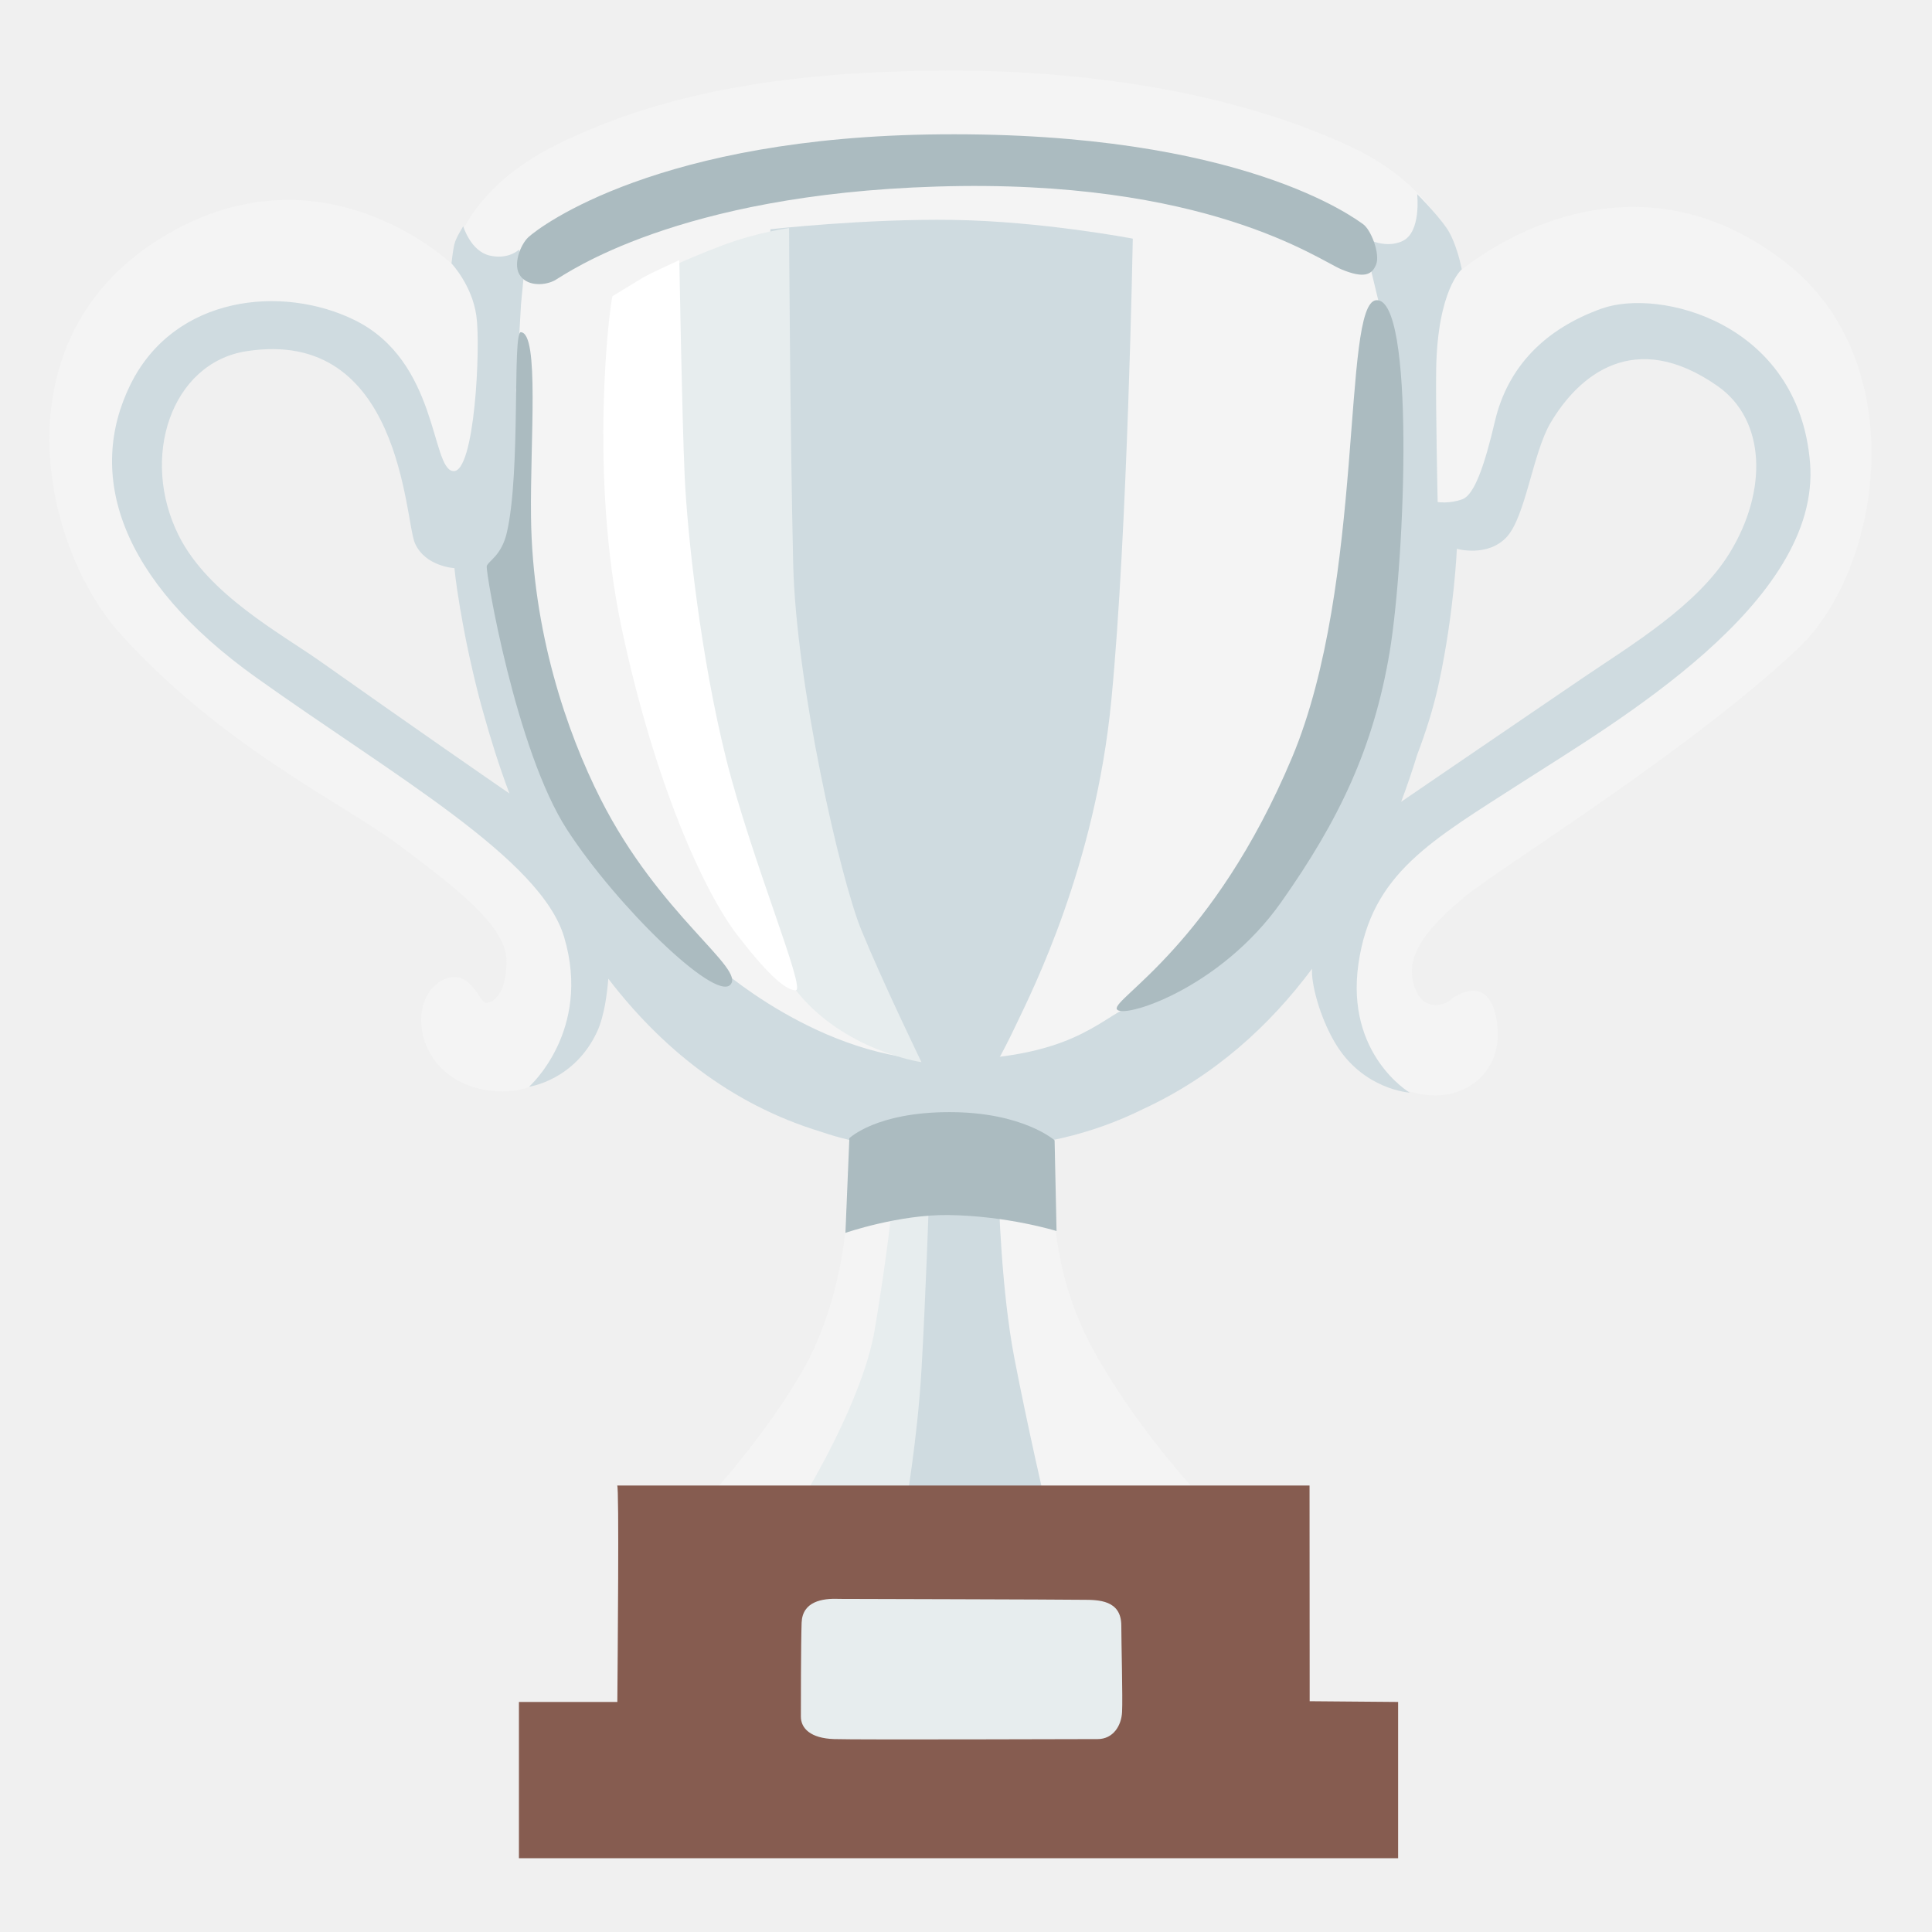
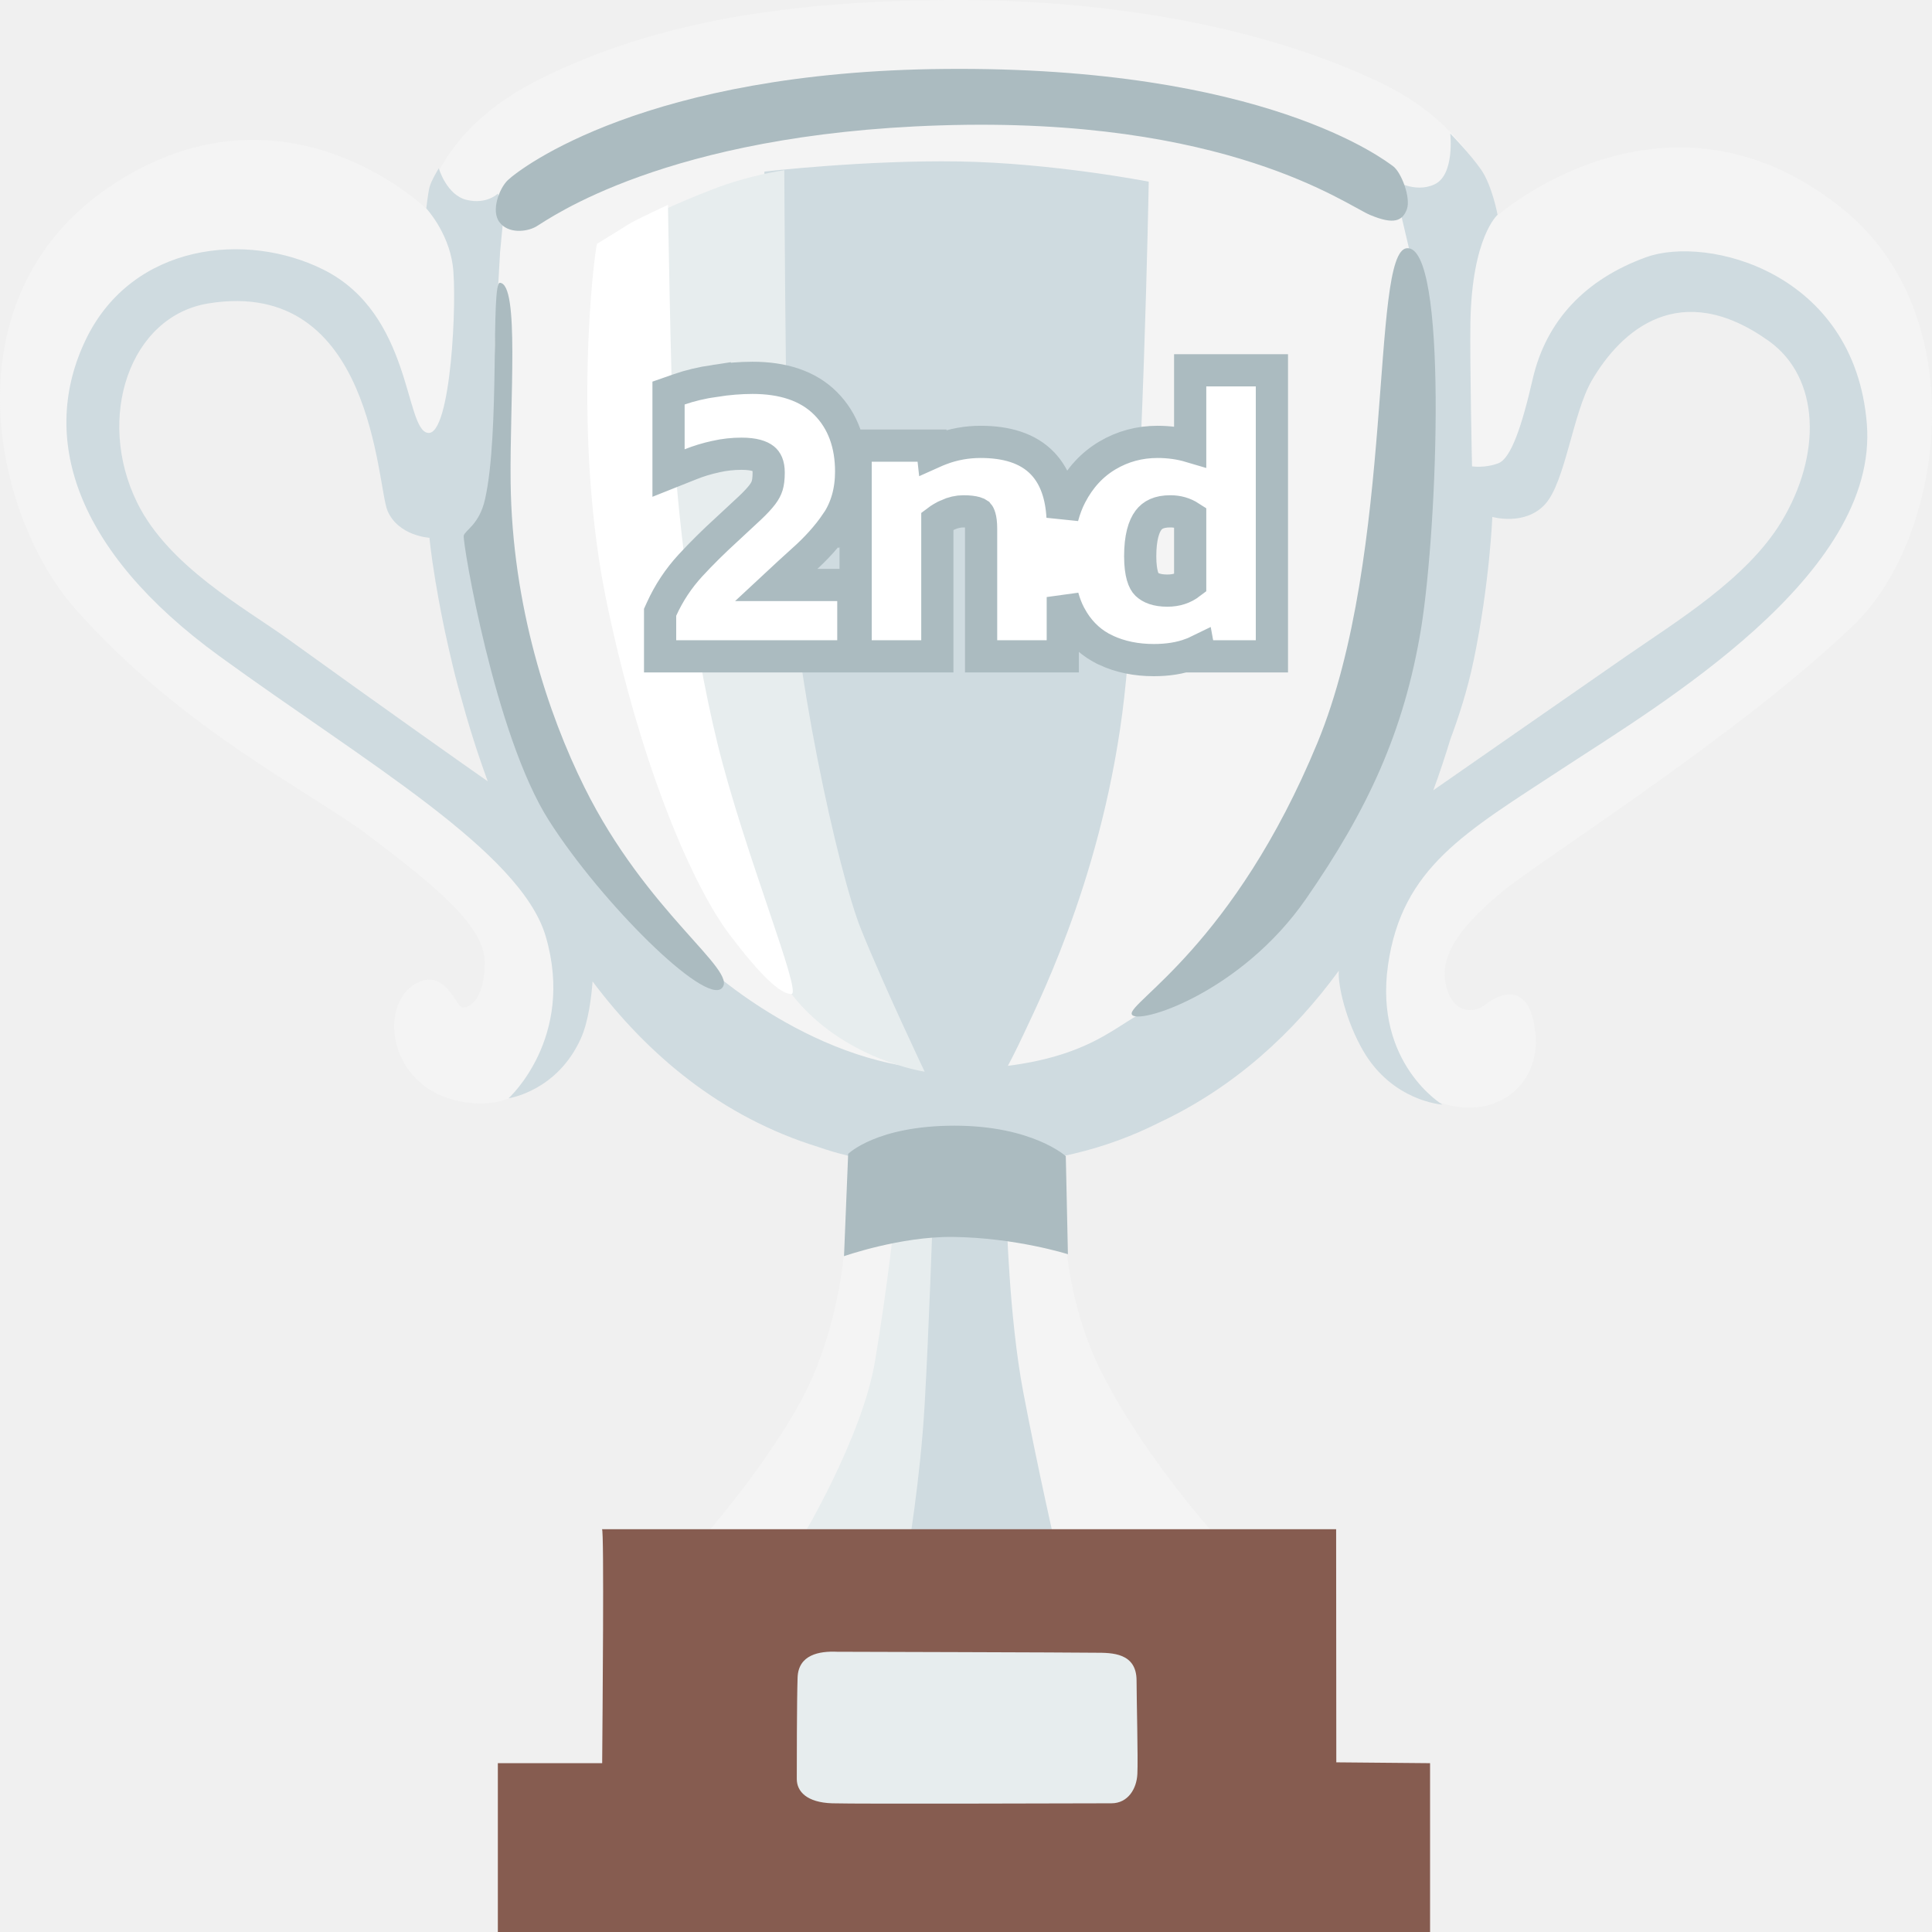
<svg xmlns="http://www.w3.org/2000/svg" width="60" height="60" viewBox="0 0 60 60" fill="none">
-   <path d="M45.525 27.82C46.566 26.962 52.575 23.245 55.865 20.114C58.434 17.667 59.428 11.278 55.476 8.17C50.339 4.134 45.408 8.372 45.408 8.372C45.408 8.372 44.977 5.977 41.977 4.57C38.198 2.798 33.412 2.138 29.011 2.194C24.745 2.245 20.817 2.761 17.33 4.472C14.208 6.005 14.02 8.189 14.02 8.189C14.02 8.189 9.923 4.275 4.903 7.453C-0.113 10.636 1.326 17.011 3.741 19.688C6.886 23.175 10.664 24.952 12.38 26.236C14.091 27.52 15.731 28.744 15.731 29.845C15.731 30.947 15.244 31.191 15.056 31.13C14.873 31.069 14.55 29.995 13.711 30.455C12.567 31.087 12.914 33.638 15.3 33.881C17.611 34.12 18.051 31.678 18.051 31.678L18.417 29.292L22.209 31.922L26.367 35.348L26.245 38.283C26.245 38.283 26.062 40.547 24.961 42.506C23.859 44.466 22.087 46.42 22.087 46.42L22.031 48.192L37.448 47.827L36.961 46.116C36.961 46.116 34.973 43.931 33.778 41.587C32.925 39.909 32.789 38.217 32.789 38.217L32.752 34.008L40.753 29.105C40.753 29.105 41.611 29.78 41.489 30.023C41.367 30.267 41.339 32.766 43.261 33.694C45.159 34.612 46.687 33.45 46.505 31.856C46.322 30.267 45.342 30.816 45.037 31.059C44.733 31.303 44.058 31.364 43.875 30.445C43.687 29.536 44.484 28.678 45.525 27.82ZM6.136 19.167L4.303 13.589L6.52 10.688L9.005 9.961C9.005 9.961 12.178 12.328 12.29 12.52C12.403 12.713 14.316 16.645 14.316 16.645L16.837 25.777L6.136 19.167ZM42.164 26.503C42.201 26.311 44.531 16.72 44.531 16.72C44.531 16.608 46.172 15.844 46.172 15.689C46.172 15.534 49.153 10.683 49.153 10.683L54.122 10.875L55.153 15.802L52.669 19.889C52.673 19.894 42.126 26.691 42.164 26.503Z" fill="#F4F4F4" />
-   <path d="M56.212 14.363C55.847 9.994 51.525 8.948 49.748 9.581C47.972 10.214 46.819 11.4 46.425 13.088C46.106 14.452 45.788 15.361 45.422 15.502C45.019 15.652 44.648 15.591 44.648 15.591C44.648 15.591 44.583 12.637 44.602 11.447C44.648 8.991 45.398 8.363 45.398 8.363C45.398 8.363 45.239 7.533 44.92 7.073C44.602 6.619 44.011 6.028 44.011 6.028C44.011 6.028 44.147 7.209 43.556 7.486C42.966 7.763 42.328 7.35 42.328 7.35L42.919 9.806C42.919 9.806 41.962 22.05 41.873 22.322C41.784 22.594 38.189 28.828 38.189 28.828C38.189 28.828 36.094 30.788 35.095 31.242C34.092 31.697 33.23 32.883 29.363 32.925C25.495 32.972 22.172 29.92 22.172 29.92L18.848 26.733L16.392 19.495L16.027 12.122L16.181 9.441L16.289 8.32L16.116 7.753C16.116 7.753 15.797 8.072 15.206 7.936C14.616 7.8 14.386 7.027 14.386 7.027C14.386 7.027 14.156 7.392 14.114 7.575C14.067 7.758 14.02 8.18 14.02 8.18C14.02 8.18 14.658 8.85 14.794 9.806C14.93 10.762 14.747 14.723 14.067 14.63C13.383 14.541 13.608 11.217 11.016 9.942C8.77 8.836 5.419 9.169 4.05 11.944C2.686 14.719 3.684 17.995 7.964 21.047C12.244 24.099 16.8 26.663 17.522 29.109C18.384 32.02 16.43 33.75 16.43 33.75C16.43 33.75 17.85 33.553 18.548 32.03C18.773 31.538 18.858 30.82 18.891 30.394C20.508 32.503 22.659 34.289 25.509 35.152C26.587 35.522 27.802 35.709 29.489 35.709C29.733 35.709 29.972 35.7 30.211 35.691C32.184 35.62 33.872 35.25 35.508 34.439C37.716 33.417 39.427 31.856 40.748 30.084C40.711 30.506 40.969 31.556 41.461 32.386C42.323 33.844 43.781 33.933 43.781 33.933C43.781 33.933 41.78 32.752 42.188 29.93C42.595 27.108 44.461 26.105 47.283 24.286C50.114 22.462 56.573 18.731 56.212 14.363ZM9.97 20.555C8.7 19.659 6.473 18.464 5.555 16.641C4.331 14.208 5.325 11.269 7.65 10.908C12.478 10.149 12.567 16.144 12.886 16.87C13.205 17.597 14.114 17.644 14.114 17.644C14.114 17.644 14.147 18.047 14.278 18.825C14.283 18.848 14.287 18.867 14.287 18.891L14.302 18.961C14.391 19.491 14.517 20.152 14.695 20.906L14.709 20.962C14.808 21.389 14.911 21.792 15.019 22.163C15.234 22.941 15.497 23.78 15.82 24.642C15.352 24.323 12.666 22.462 9.97 20.555ZM53.709 17.184C52.702 18.816 50.663 20.03 49.158 21.052C47.217 22.369 44.33 24.347 43.514 24.9C43.702 24.403 43.866 23.911 44.016 23.428C44.259 22.791 44.517 22.012 44.695 21.173C45.164 18.97 45.244 17.044 45.244 17.044C45.244 17.044 46.2 17.316 46.791 16.678C47.381 16.041 47.602 14.062 48.155 13.13C49.017 11.672 50.747 10.172 53.344 11.991C54.844 13.045 54.9 15.253 53.709 17.184Z" fill="#CFDBE0" />
-   <path d="M28.369 37.177L31.017 37.144C31.017 37.144 31.087 40.036 31.505 42.192C31.922 44.353 32.48 46.753 32.48 46.753C32.48 46.753 27.084 48.562 27.117 46.612C27.15 44.663 27.951 40.866 27.951 40.866C27.951 40.866 28.439 36.342 28.369 37.177Z" fill="#CFDBE0" />
-   <path d="M23.925 7.12C23.925 7.12 26.873 6.787 29.616 6.83C32.358 6.872 35.18 7.411 35.18 7.411C35.18 7.411 35.016 16.589 34.514 21.741C34.017 26.892 32.067 30.75 31.547 31.842C31.045 32.902 30.68 33.469 30.68 33.469L28.036 33.159L23.466 23.981L23.925 7.12Z" fill="#CFDBE0" />
-   <path d="M20.395 8.494C20.395 8.494 21.225 8.077 22.43 7.622C23.522 7.209 24.506 7.083 24.506 7.083C24.506 7.083 24.534 13.167 24.633 17.508C24.717 21.206 26.086 27.267 26.752 28.889C27.417 30.511 28.617 32.986 28.617 32.986C28.617 32.986 26.203 32.639 24.717 30.755C23.934 29.761 20.273 22.073 20.147 17.006C20.02 11.939 20.517 8.367 20.395 8.494Z" fill="#E7EDEE" />
-   <path d="M19.022 9.197C18.937 9.445 18.276 14.681 19.312 19.538C20.348 24.394 21.881 27.717 22.894 29.034C23.794 30.202 24.38 30.755 24.712 30.755C25.045 30.755 23.344 26.728 22.552 23.569C21.764 20.414 21.347 16.631 21.262 14.766C21.178 12.895 21.098 8.077 21.098 8.077C21.098 8.077 20.184 8.494 19.978 8.616C19.772 8.742 19.022 9.197 19.022 9.197Z" fill="white" />
-   <path d="M25.003 46.411C25.003 46.411 26.789 43.505 27.164 41.302C27.539 39.098 27.745 37.148 27.745 37.148L28.852 37.195C28.852 37.195 28.744 40.388 28.617 42.548C28.491 44.709 28.12 46.828 28.12 46.828L25.003 46.411Z" fill="#E7EDEE" />
-   <path d="M26.377 35.348C26.377 35.348 27.206 34.538 29.489 34.538C31.772 34.538 32.752 35.414 32.752 35.414L32.812 38.231C32.812 38.231 31.294 37.758 29.447 37.734C27.909 37.716 26.255 38.288 26.255 38.288L26.377 35.348Z" fill="#ABBBC0" />
-   <path d="M16.406 7.369C16.791 7.013 20.475 4.247 29.198 4.172C38.583 4.088 42.103 6.806 42.324 6.956C42.572 7.12 42.863 7.87 42.741 8.203C42.614 8.536 42.366 8.658 41.663 8.367C40.955 8.077 37.467 5.531 29.077 5.794C21.019 6.042 17.602 8.494 17.241 8.7C16.95 8.864 16.411 8.906 16.163 8.573C15.909 8.245 16.158 7.603 16.406 7.369Z" fill="#ABBBC0" />
-   <path d="M42.741 9.323C41.663 9.408 42.408 18.089 40.125 23.527C37.678 29.344 34.556 31.003 34.683 31.336C34.809 31.669 37.866 30.745 39.792 28.012C41.578 25.481 42.656 23.236 43.158 20.245C43.65 17.255 43.941 9.23 42.741 9.323Z" fill="#ABBBC0" />
-   <path d="M16.176 10.317C15.905 10.303 16.181 14.634 15.741 16.538C15.572 17.269 15.159 17.419 15.117 17.583C15.075 17.747 16.022 23.32 17.611 25.767C19.148 28.134 22.181 31.083 22.678 30.586C23.175 30.089 20.475 28.425 18.651 24.811C17.602 22.739 16.533 19.617 16.491 16.045C16.462 13.683 16.758 10.35 16.176 10.317Z" fill="#ABBBC0" />
-   <path d="M40.673 52.833L40.669 46.134H19.167C19.233 46.134 19.181 51.581 19.172 52.856H16.116V57.708H43.42V52.856L40.673 52.833Z" fill="#865C50" />
-   <path d="M26.058 49.655C25.528 49.631 24.919 49.739 24.895 50.395C24.872 51.052 24.872 52.95 24.872 53.311C24.872 53.672 25.167 53.986 25.908 54.009C26.648 54.033 33.6 54.009 34.087 54.009C34.575 54.009 34.828 53.587 34.847 53.166C34.87 52.744 34.823 50.967 34.823 50.484C34.823 49.683 34.106 49.683 33.619 49.683C33.094 49.673 26.058 49.655 26.058 49.655Z" fill="#E7EDEE" />
+   <path d="M46.644 27.699C47.747 26.772 54.119 22.755 57.608 19.371C60.332 16.726 61.386 9.821 57.196 6.463C51.748 2.101 46.52 6.681 46.52 6.681C46.52 6.681 46.062 4.092 42.881 2.572C38.875 0.657 33.801 -0.057 29.134 0.004C24.611 0.059 20.445 0.617 16.748 2.466C13.438 4.122 13.239 6.483 13.239 6.483C13.239 6.483 8.895 2.253 3.572 5.688C-1.747 9.127 -0.221 16.017 2.339 18.91C5.674 22.679 9.68 24.599 11.499 25.987C13.313 27.375 15.053 28.697 15.053 29.888C15.053 31.078 14.536 31.342 14.337 31.276C14.143 31.21 13.8 30.05 12.911 30.546C11.698 31.23 12.066 33.986 14.595 34.25C17.046 34.508 17.513 31.869 17.513 31.869L17.901 29.29L21.922 32.132L26.33 35.835L26.201 39.007C26.201 39.007 26.007 41.453 24.839 43.571C23.671 45.689 21.793 47.801 21.793 47.801L21.733 49.716L38.08 49.321L37.563 47.472C37.563 47.472 35.456 45.111 34.188 42.578C33.284 40.764 33.14 38.936 33.14 38.936L33.1 34.386L41.584 29.087C41.584 29.087 42.494 29.817 42.364 30.08C42.235 30.344 42.205 33.044 44.243 34.047C46.256 35.04 47.876 33.783 47.682 32.061C47.489 30.344 46.45 30.936 46.127 31.2C45.804 31.463 45.088 31.529 44.894 30.536C44.695 29.553 45.54 28.626 46.644 27.699ZM4.879 18.348L2.935 12.319L5.286 9.183L7.92 8.398C7.92 8.398 11.285 10.956 11.405 11.164C11.524 11.372 13.552 15.622 13.552 15.622L16.226 25.491L4.879 18.348ZM43.08 26.276C43.12 26.068 45.59 15.703 45.59 15.703C45.59 15.582 47.33 14.756 47.33 14.588C47.33 14.421 50.491 9.178 50.491 9.178L55.759 9.386L56.853 14.71L54.218 19.128C54.223 19.133 43.04 26.478 43.08 26.276Z" fill="#F4F4F4" />
+   <path d="M57.976 13.155C57.589 8.433 53.006 7.304 51.122 7.988C49.238 8.671 48.016 9.953 47.598 11.777C47.26 13.251 46.922 14.234 46.535 14.386C46.107 14.548 45.715 14.482 45.715 14.482C45.715 14.482 45.645 11.291 45.665 10.004C45.715 7.349 46.51 6.67 46.51 6.67C46.51 6.67 46.341 5.774 46.003 5.277C45.665 4.786 45.039 4.148 45.039 4.148C45.039 4.148 45.183 5.424 44.556 5.723C43.93 6.022 43.254 5.576 43.254 5.576L43.88 8.231C43.88 8.231 42.867 21.463 42.772 21.757C42.678 22.051 38.865 28.788 38.865 28.788C38.865 28.788 36.644 30.906 35.585 31.398C34.522 31.889 33.607 33.171 29.506 33.216C25.406 33.267 21.882 29.969 21.882 29.969L18.358 26.524L15.754 18.702L15.366 10.733L15.53 7.836L15.645 6.625L15.461 6.012C15.461 6.012 15.123 6.356 14.496 6.209C13.87 6.062 13.627 5.227 13.627 5.227C13.627 5.227 13.383 5.622 13.338 5.819C13.289 6.017 13.239 6.473 13.239 6.473C13.239 6.473 13.915 7.197 14.059 8.231C14.203 9.264 14.009 13.545 13.289 13.444C12.563 13.347 12.802 9.756 10.053 8.378C7.672 7.182 4.118 7.542 2.667 10.541C1.221 13.54 2.279 17.081 6.817 20.379C11.355 23.677 16.186 26.448 16.952 29.093C17.866 32.238 15.794 34.108 15.794 34.108C15.794 34.108 17.3 33.895 18.04 32.249C18.279 31.717 18.368 30.942 18.403 30.48C20.118 32.76 22.399 34.69 25.421 35.623C26.564 36.023 27.851 36.225 29.641 36.225C29.899 36.225 30.153 36.215 30.406 36.205C32.499 36.129 34.288 35.729 36.023 34.852C38.364 33.748 40.178 32.061 41.579 30.146C41.539 30.602 41.813 31.737 42.335 32.634C43.249 34.209 44.795 34.305 44.795 34.305C44.795 34.305 42.673 33.029 43.105 29.979C43.538 26.929 45.516 25.845 48.508 23.88C51.51 21.909 58.359 17.876 57.976 13.155ZM8.945 19.847C7.598 18.879 5.237 17.588 4.263 15.617C2.965 12.988 4.019 9.811 6.484 9.421C11.604 8.601 11.698 15.08 12.036 15.865C12.374 16.65 13.338 16.701 13.338 16.701C13.338 16.701 13.373 17.137 13.512 17.978C13.517 18.003 13.522 18.023 13.522 18.049L13.537 18.125C13.632 18.697 13.766 19.411 13.955 20.227L13.97 20.288C14.074 20.749 14.183 21.184 14.298 21.585C14.526 22.426 14.805 23.332 15.148 24.265C14.65 23.92 11.803 21.909 8.945 19.847ZM55.322 16.205C54.253 17.968 52.091 19.28 50.496 20.384C48.438 21.808 45.377 23.945 44.512 24.543C44.711 24.006 44.885 23.474 45.044 22.953C45.302 22.264 45.575 21.423 45.764 20.516C46.261 18.135 46.346 16.053 46.346 16.053C46.346 16.053 47.36 16.346 47.986 15.658C48.612 14.969 48.846 12.831 49.432 11.822C50.347 10.247 52.181 8.626 54.934 10.591C56.525 11.731 56.584 14.117 55.322 16.205Z" fill="#CFDBE0" />
+   <path d="M28.453 37.811L31.261 37.776C31.261 37.776 31.335 40.901 31.778 43.232C32.22 45.567 32.812 48.161 32.812 48.161C32.812 48.161 27.091 50.116 27.126 48.009C27.16 45.901 28.01 41.798 28.01 41.798C28.01 41.798 28.527 36.909 28.453 37.811Z" fill="#CFDBE0" />
+   <path d="M23.741 5.328C23.741 5.328 26.867 4.968 29.775 5.014C32.682 5.059 35.675 5.642 35.675 5.642C35.675 5.642 35.501 15.561 34.969 21.129C34.442 26.696 32.374 30.866 31.823 32.046C31.291 33.191 30.903 33.804 30.903 33.804L28.1 33.469L23.254 23.55L23.741 5.328Z" fill="#CFDBE0" />
+   <path d="M19.998 6.812C19.998 6.812 20.878 6.361 22.155 5.87C23.313 5.424 24.357 5.287 24.357 5.287C24.357 5.287 24.387 11.863 24.491 16.554C24.581 20.551 26.032 27.102 26.738 28.854C27.444 30.607 28.716 33.282 28.716 33.282C28.716 33.282 26.156 32.907 24.581 30.871C23.751 29.797 19.869 21.488 19.735 16.012C19.601 10.536 20.127 6.675 19.998 6.812Z" fill="#E7EDEE" />
+   <path d="M18.542 7.572C18.453 7.841 17.752 13.499 18.85 18.748C19.948 23.996 21.574 27.588 22.647 29.011C23.602 30.273 24.223 30.871 24.576 30.871C24.929 30.871 23.125 26.519 22.285 23.104C21.45 19.695 21.007 15.607 20.918 13.591C20.828 11.569 20.744 6.361 20.744 6.361C20.744 6.361 19.775 6.812 19.556 6.944C19.337 7.081 18.542 7.572 18.542 7.572Z" fill="white" />
+   <path d="M24.884 47.791C24.884 47.791 26.778 44.65 27.175 42.269C27.573 39.888 27.792 37.781 27.792 37.781L28.965 37.831C28.965 37.831 28.85 41.281 28.716 43.617C28.582 45.952 28.189 48.242 28.189 48.242L24.884 47.791Z" fill="#E7EDEE" />
+   <path d="M26.34 35.835C26.34 35.835 27.22 34.959 29.641 34.959C32.061 34.959 33.1 35.906 33.1 35.906L33.165 38.951C33.165 38.951 31.554 38.439 29.596 38.414C27.966 38.394 26.211 39.012 26.211 39.012L26.34 35.835Z" fill="#ABBBC0" />
+   <path d="M15.769 5.596C16.176 5.211 20.083 2.222 29.333 2.141C39.283 2.05 43.016 4.988 43.249 5.151C43.513 5.328 43.821 6.138 43.692 6.498C43.557 6.858 43.294 6.99 42.548 6.675C41.798 6.361 38.1 3.611 29.203 3.894C20.66 4.163 17.036 6.812 16.653 7.035C16.345 7.212 15.774 7.258 15.51 6.898C15.242 6.544 15.505 5.85 15.769 5.596Z" fill="#ABBBC0" />
+   <path d="M43.692 7.709C42.548 7.8 43.339 17.182 40.918 23.059C38.324 29.346 35.014 31.139 35.148 31.499C35.282 31.858 38.523 30.86 40.565 27.907C42.459 25.171 43.602 22.745 44.134 19.513C44.656 16.281 44.964 7.608 43.692 7.709Z" fill="#ABBBC0" />
+   <path d="M15.525 8.783C15.237 8.768 15.53 13.449 15.063 15.505C14.884 16.296 14.447 16.458 14.402 16.635C14.357 16.812 15.361 22.836 17.046 25.48C18.676 28.039 21.892 31.225 22.419 30.688C22.946 30.151 20.083 28.353 18.149 24.447C17.036 22.208 15.903 18.834 15.858 14.973C15.828 12.42 16.141 8.818 15.525 8.783Z" fill="#ABBBC0" />
+   <path d="M41.5 54.731L41.495 47.492H18.696C18.766 47.492 18.711 53.379 18.701 54.757H15.461V60H44.412V54.757L41.5 54.731Z" fill="#865C50" />
+   <path d="M26.002 51.297C25.441 51.271 24.795 51.388 24.77 52.097C24.745 52.806 24.745 54.858 24.745 55.248C24.745 55.638 25.058 55.978 25.843 56.003C26.629 56.028 33.999 56.003 34.516 56.003C35.033 56.003 35.302 55.547 35.322 55.091C35.346 54.635 35.297 52.715 35.297 52.193C35.297 51.327 34.536 51.327 34.019 51.327C33.463 51.317 26.002 51.297 26.002 51.297Z" fill="#E7EDEE" />
+   <path d="M39.5 11.5V20.383H37.259L37.227 20.209C37.153 20.245 37.077 20.281 36.999 20.311L36.995 20.311C36.648 20.442 36.257 20.5 35.833 20.5C35.293 20.5 34.792 20.401 34.342 20.191L34.341 20.19C33.917 19.992 33.58 19.685 33.329 19.284L33.227 19.106C33.135 18.933 33.063 18.744 33.006 18.542V20.383H30.469V16.409C30.469 16.077 30.398 15.974 30.384 15.958C30.377 15.953 30.351 15.937 30.293 15.92C30.213 15.897 30.092 15.88 29.92 15.88C29.764 15.88 29.598 15.915 29.417 15.998L29.416 15.999C29.297 16.053 29.196 16.114 29.11 16.179V20.383H26.572V13.839H28.945L28.968 14.05C29.048 14.014 29.13 13.98 29.215 13.948C29.61 13.797 30.026 13.723 30.456 13.723C31.238 13.723 31.919 13.91 32.379 14.393C32.776 14.81 32.96 15.387 32.998 16.052C33.063 15.811 33.148 15.583 33.259 15.371C33.532 14.846 33.91 14.429 34.394 14.143C34.868 13.862 35.389 13.723 35.947 13.723C36.306 13.723 36.645 13.77 36.962 13.864V11.5H39.5ZM23.369 11.734C24.299 11.734 25.087 11.972 25.642 12.531C26.184 13.076 26.433 13.801 26.433 14.644C26.433 15.241 26.288 15.783 25.975 16.242L25.974 16.241C25.7 16.643 25.351 17.031 24.932 17.403C24.64 17.666 24.363 17.921 24.099 18.167H26.501V20.383H20.5V19.015L20.545 18.916C20.772 18.416 21.071 17.964 21.441 17.562C21.786 17.188 22.162 16.816 22.566 16.448C22.86 16.177 23.101 15.954 23.288 15.777C23.466 15.609 23.594 15.469 23.678 15.358C23.753 15.259 23.8 15.166 23.826 15.081C23.852 14.996 23.872 14.866 23.872 14.679C23.872 14.425 23.799 14.313 23.722 14.251C23.624 14.172 23.422 14.091 23.028 14.091C22.762 14.091 22.496 14.12 22.232 14.179L22.23 14.18C21.954 14.24 21.694 14.319 21.447 14.418L20.762 14.691V12.207L21.097 12.09C21.422 11.976 21.79 11.889 22.197 11.828V11.829C22.602 11.767 22.992 11.734 23.369 11.734ZM36.346 15.88C35.988 15.88 35.793 15.991 35.668 16.155C35.523 16.346 35.41 16.692 35.41 17.274C35.41 17.832 35.527 18.063 35.609 18.143C35.726 18.255 35.918 18.342 36.255 18.342C36.533 18.342 36.763 18.266 36.962 18.114V16.057C36.777 15.937 36.575 15.88 36.346 15.88Z" fill="white" stroke="#ABBBC0" />
</svg>
